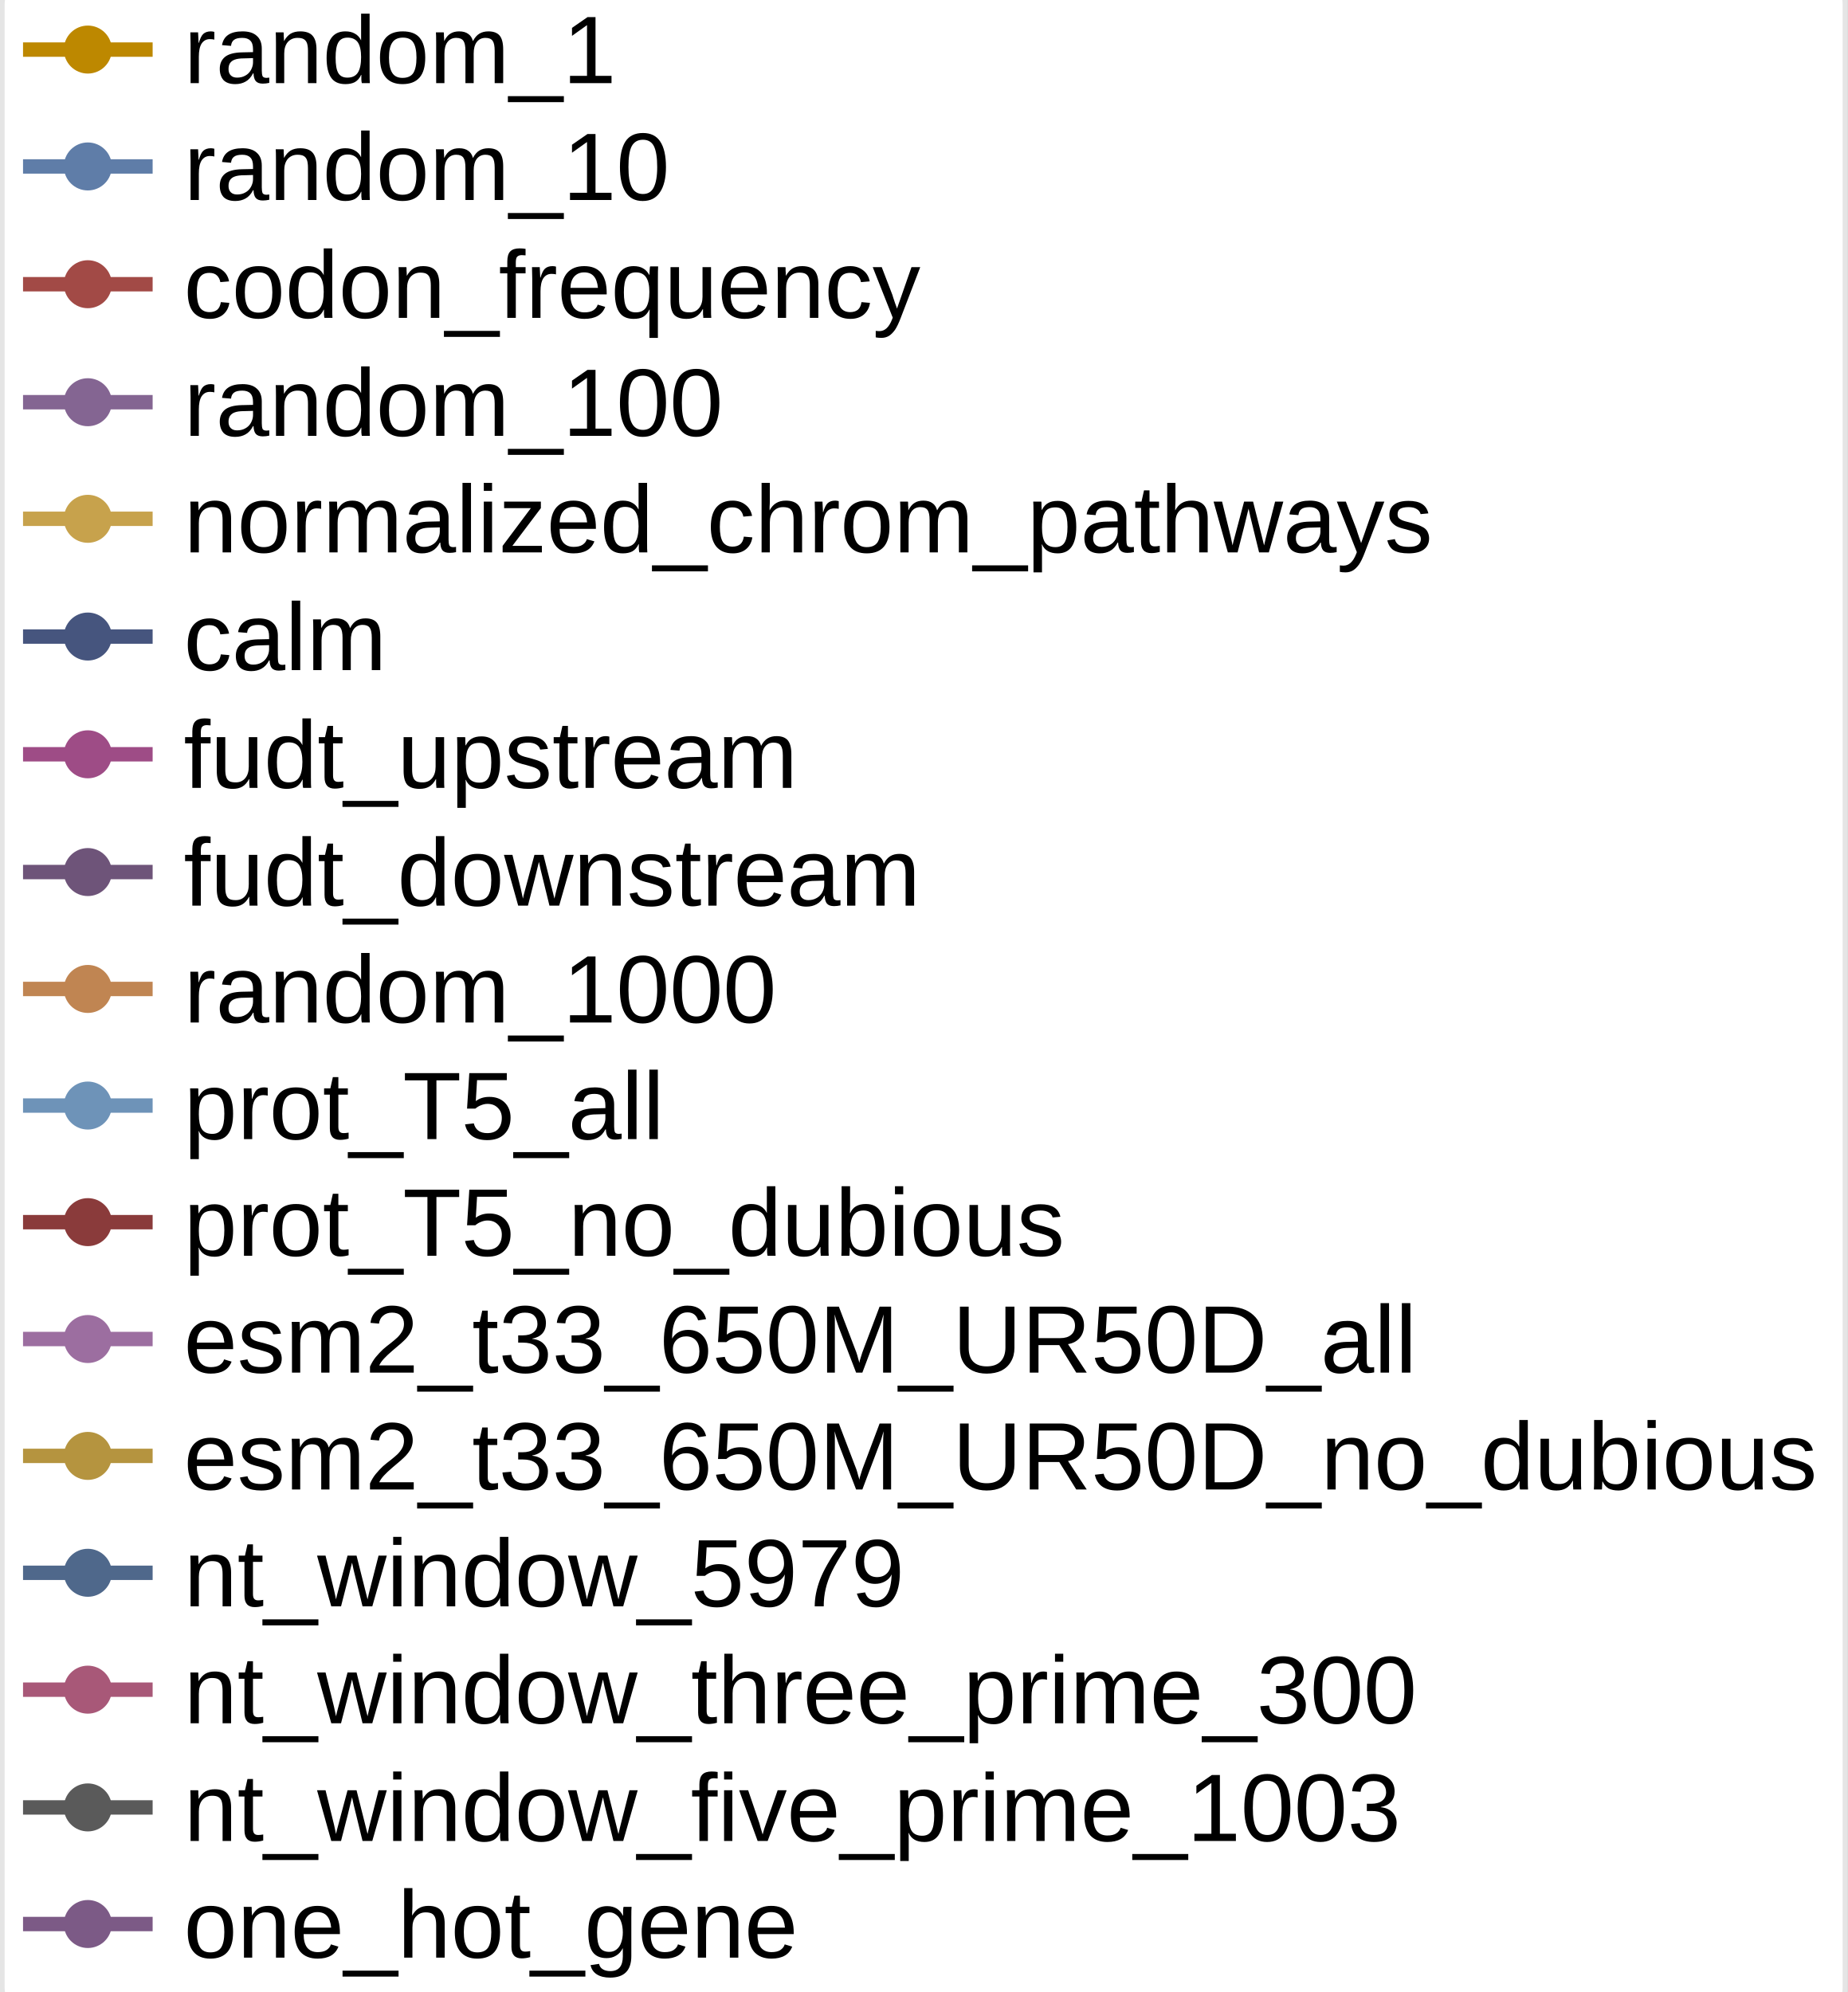
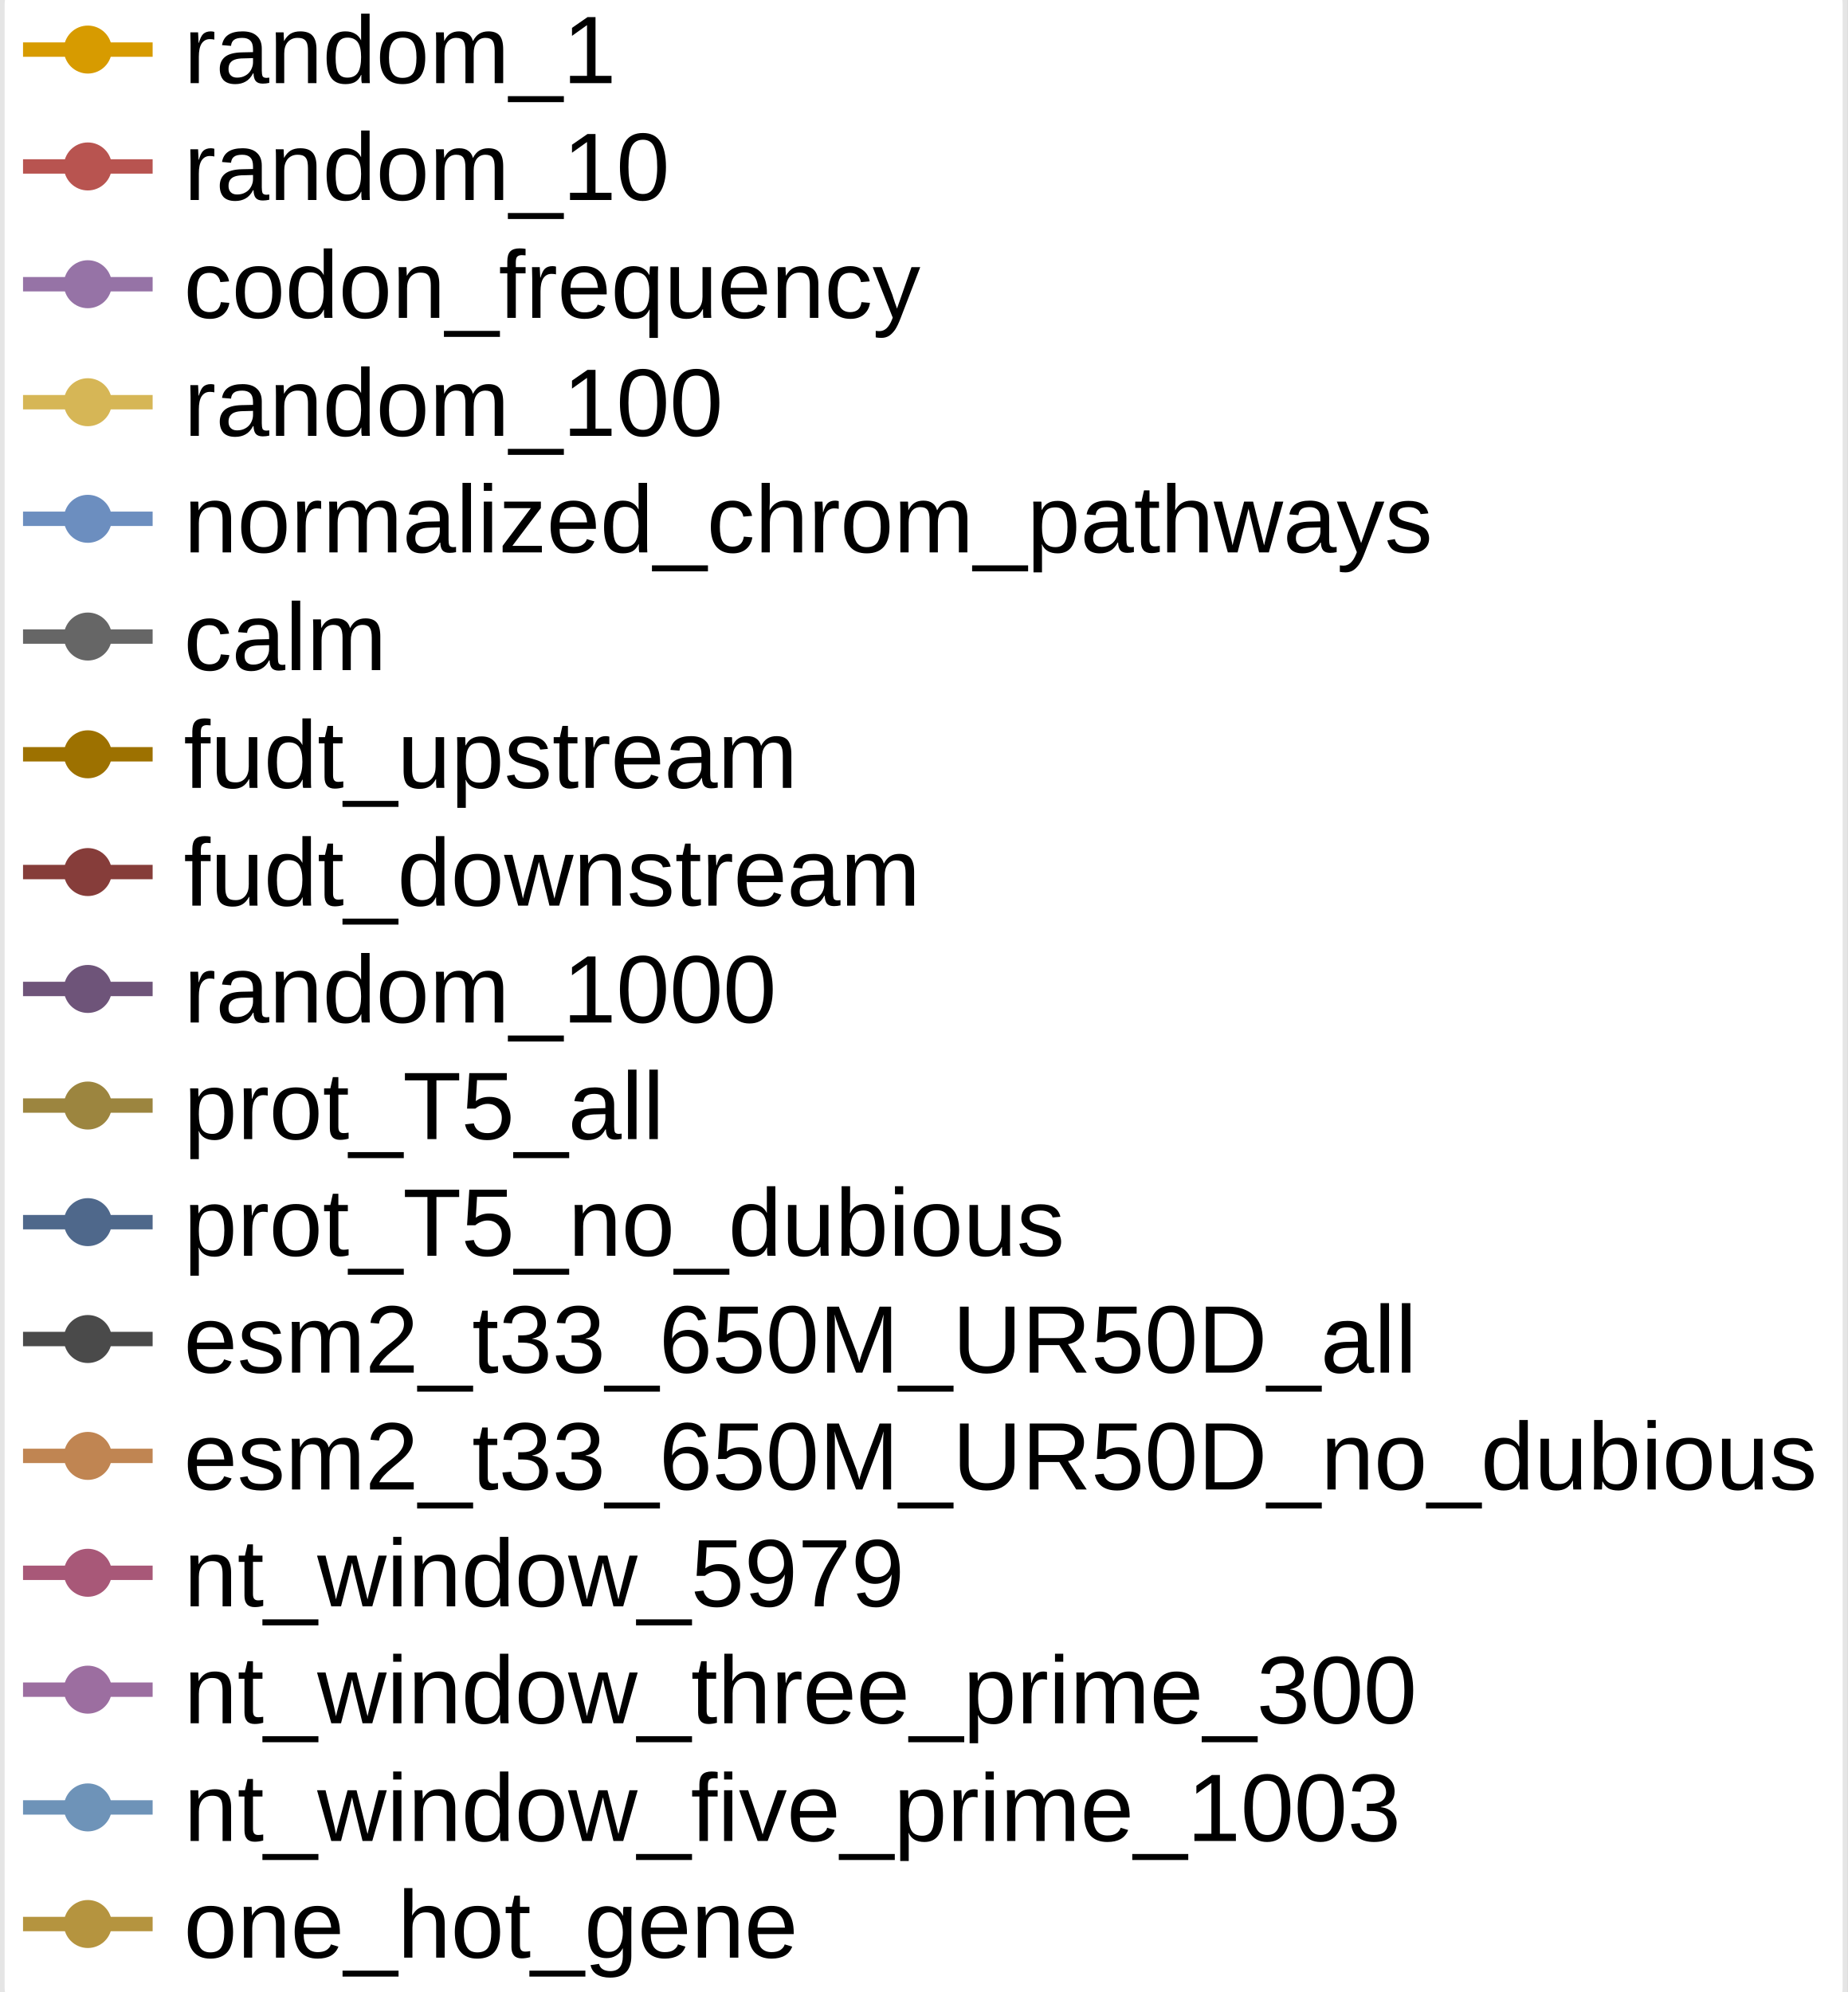
<svg xmlns="http://www.w3.org/2000/svg" xmlns:xlink="http://www.w3.org/1999/xlink" width="160.333" height="172.917" viewBox="0 0 160.333 172.917" version="1.1">
  <g transform="scale(1.388889)">
    <defs>
      <style type="text/css">*{stroke-linejoin: round; stroke-linecap: butt}</style>
    </defs>
    <g id="figure_1">
      <g id="patch_1">
        <path d="M 0 124.5  L 115.44 124.5  L 115.44 0  L 0 0  z " style="fill: #ffffff" />
      </g>
      <g id="axes_1">
        <g id="legend_1">
          <g id="patch_2">
            <path d="M 1.289 125.414  L 114.151 125.414  Q 115.351 125.414 115.351 124.214  L 115.351 0.286  Q 115.351 -0.914 114.151 -0.914  L 1.289 -0.914  Q 0.089 -0.914 0.089 0.286  L 0.089 124.214  Q 0.089 125.414 1.289 125.414  z " style="fill: #ffffff; opacity: 0.5; stroke: #cccccc; stroke-width: 0.4; stroke-linejoin: miter" />
          </g>
          <g id="line2d_1">
-             <path d="M 1.889 3.098  L 5.489 3.098  L 9.089 3.098  " style="fill: none; stroke: #bd8800; stroke-width: 0.9; stroke-linecap: square" />
-             <defs>
-               <path id="m0e86703c79" d="M 0 1  C 0.265 1 0.52 0.895 0.707 0.707  C 0.895 0.52 1 0.265 1 0  C 1 -0.265 0.895 -0.52 0.707 -0.707  C 0.52 -0.895 0.265 -1 0 -1  C -0.265 -1 -0.52 -0.895 -0.707 -0.707  C -0.895 -0.52 -1 -0.265 -1 0  C -1 0.265 -0.895 0.52 -0.707 0.707  C -0.52 0.895 -0.265 1 0 1  z " style="stroke: #bd8800" />
-             </defs>
-             <g>
-               <use xlink:href="#m0e86703c79" x="5.489" y="3.098" style="fill: #bd8800; stroke: #bd8800" />
+             <path d="M 1.889 3.098  L 5.489 3.098  L 9.089 3.098  " style="fill: none; stroke: #d79b00; stroke-width: 0.9; stroke-linecap: square" />
+             <defs>
+               <path id="md486091683" d="M 0 1  C 0.265 1 0.52 0.895 0.707 0.707  C 0.895 0.52 1 0.265 1 0  C 1 -0.265 0.895 -0.52 0.707 -0.707  C 0.52 -0.895 0.265 -1 0 -1  C -0.265 -1 -0.52 -0.895 -0.707 -0.707  C -0.895 -0.52 -1 -0.265 -1 0  C -1 0.265 -0.895 0.52 -0.707 0.707  C -0.52 0.895 -0.265 1 0 1  z " style="stroke: #d79b00" />
+             </defs>
+             <g>
+               <use xlink:href="#md486091683" x="5.489" y="3.098" style="fill: #d79b00; stroke: #d79b00" />
            </g>
          </g>
          <g id="text_1">
            <text style="font: 6px 'Arial', 'Helvetica', 'DejaVu Sans', sans-serif; text-anchor: start" x="11.489" y="5.198" transform="rotate(-0 11.48859 5.198437)">random_1</text>
          </g>
          <g id="line2d_2">
-             <path d="M 1.889 10.403  L 5.489 10.403  L 9.089 10.403  " style="fill: none; stroke: #5f7da8; stroke-width: 0.9; stroke-linecap: square" />
-             <defs>
-               <path id="mfa27beb8cc" d="M 0 1  C 0.265 1 0.52 0.895 0.707 0.707  C 0.895 0.52 1 0.265 1 0  C 1 -0.265 0.895 -0.52 0.707 -0.707  C 0.52 -0.895 0.265 -1 0 -1  C -0.265 -1 -0.52 -0.895 -0.707 -0.707  C -0.895 -0.52 -1 -0.265 -1 0  C -1 0.265 -0.895 0.52 -0.707 0.707  C -0.52 0.895 -0.265 1 0 1  z " style="stroke: #5f7da8" />
-             </defs>
-             <g>
-               <use xlink:href="#mfa27beb8cc" x="5.489" y="10.403" style="fill: #5f7da8; stroke: #5f7da8" />
+             <path d="M 1.889 10.403  L 5.489 10.403  L 9.089 10.403  " style="fill: none; stroke: #b85450; stroke-width: 0.9; stroke-linecap: square" />
+             <defs>
+               <path id="meadba3f682" d="M 0 1  C 0.265 1 0.52 0.895 0.707 0.707  C 0.895 0.52 1 0.265 1 0  C 1 -0.265 0.895 -0.52 0.707 -0.707  C 0.52 -0.895 0.265 -1 0 -1  C -0.265 -1 -0.52 -0.895 -0.707 -0.707  C -0.895 -0.52 -1 -0.265 -1 0  C -1 0.265 -0.895 0.52 -0.707 0.707  C -0.52 0.895 -0.265 1 0 1  z " style="stroke: #b85450" />
+             </defs>
+             <g>
+               <use xlink:href="#meadba3f682" x="5.489" y="10.403" style="fill: #b85450; stroke: #b85450" />
            </g>
          </g>
          <g id="text_2">
            <text style="font: 6px 'Arial', 'Helvetica', 'DejaVu Sans', sans-serif; text-anchor: start" x="11.489" y="12.503" transform="rotate(-0 11.48859 12.50344)">random_10</text>
          </g>
          <g id="line2d_3">
-             <path d="M 1.889 17.764  L 5.489 17.764  L 9.089 17.764  " style="fill: none; stroke: #a24a46; stroke-width: 0.9; stroke-linecap: square" />
-             <defs>
-               <path id="m9b06aed56c" d="M 0 1  C 0.265 1 0.52 0.895 0.707 0.707  C 0.895 0.52 1 0.265 1 0  C 1 -0.265 0.895 -0.52 0.707 -0.707  C 0.52 -0.895 0.265 -1 0 -1  C -0.265 -1 -0.52 -0.895 -0.707 -0.707  C -0.895 -0.52 -1 -0.265 -1 0  C -1 0.265 -0.895 0.52 -0.707 0.707  C -0.52 0.895 -0.265 1 0 1  z " style="stroke: #a24a46" />
-             </defs>
-             <g>
-               <use xlink:href="#m9b06aed56c" x="5.489" y="17.764" style="fill: #a24a46; stroke: #a24a46" />
+             <path d="M 1.889 17.764  L 5.489 17.764  L 9.089 17.764  " style="fill: none; stroke: #9673a6; stroke-width: 0.9; stroke-linecap: square" />
+             <defs>
+               <path id="mee66506066" d="M 0 1  C 0.265 1 0.52 0.895 0.707 0.707  C 0.895 0.52 1 0.265 1 0  C 1 -0.265 0.895 -0.52 0.707 -0.707  C 0.52 -0.895 0.265 -1 0 -1  C -0.265 -1 -0.52 -0.895 -0.707 -0.707  C -0.895 -0.52 -1 -0.265 -1 0  C -1 0.265 -0.895 0.52 -0.707 0.707  C -0.52 0.895 -0.265 1 0 1  z " style="stroke: #9673a6" />
+             </defs>
+             <g>
+               <use xlink:href="#mee66506066" x="5.489" y="17.764" style="fill: #9673a6; stroke: #9673a6" />
            </g>
          </g>
          <g id="text_3">
            <text style="font: 6px 'Arial', 'Helvetica', 'DejaVu Sans', sans-serif; text-anchor: start" x="11.489" y="19.864" transform="rotate(-0 11.48859 19.86375)">codon_frequency</text>
          </g>
          <g id="line2d_4">
-             <path d="M 1.889 25.139  L 5.489 25.139  L 9.089 25.139  " style="fill: none; stroke: #846592; stroke-width: 0.9; stroke-linecap: square" />
-             <defs>
-               <path id="m10e2b63183" d="M 0 1  C 0.265 1 0.52 0.895 0.707 0.707  C 0.895 0.52 1 0.265 1 0  C 1 -0.265 0.895 -0.52 0.707 -0.707  C 0.52 -0.895 0.265 -1 0 -1  C -0.265 -1 -0.52 -0.895 -0.707 -0.707  C -0.895 -0.52 -1 -0.265 -1 0  C -1 0.265 -0.895 0.52 -0.707 0.707  C -0.52 0.895 -0.265 1 0 1  z " style="stroke: #846592" />
-             </defs>
-             <g>
-               <use xlink:href="#m10e2b63183" x="5.489" y="25.139" style="fill: #846592; stroke: #846592" />
+             <path d="M 1.889 25.139  L 5.489 25.139  L 9.089 25.139  " style="fill: none; stroke: #d6b656; stroke-width: 0.9; stroke-linecap: square" />
+             <defs>
+               <path id="mb23b355ba8" d="M 0 1  C 0.265 1 0.52 0.895 0.707 0.707  C 0.895 0.52 1 0.265 1 0  C 1 -0.265 0.895 -0.52 0.707 -0.707  C 0.52 -0.895 0.265 -1 0 -1  C -0.265 -1 -0.52 -0.895 -0.707 -0.707  C -0.895 -0.52 -1 -0.265 -1 0  C -1 0.265 -0.895 0.52 -0.707 0.707  C -0.52 0.895 -0.265 1 0 1  z " style="stroke: #d6b656" />
+             </defs>
+             <g>
+               <use xlink:href="#mb23b355ba8" x="5.489" y="25.139" style="fill: #d6b656; stroke: #d6b656" />
            </g>
          </g>
          <g id="text_4">
            <text style="font: 6px 'Arial', 'Helvetica', 'DejaVu Sans', sans-serif; text-anchor: start" x="11.489" y="27.239" transform="rotate(-0 11.48859 27.23906)">random_100</text>
          </g>
          <g id="line2d_5">
-             <path d="M 1.889 32.426  L 5.489 32.426  L 9.089 32.426  " style="fill: none; stroke: #c7a24c; stroke-width: 0.9; stroke-linecap: square" />
-             <defs>
-               <path id="m9909305152" d="M 0 1  C 0.265 1 0.52 0.895 0.707 0.707  C 0.895 0.52 1 0.265 1 0  C 1 -0.265 0.895 -0.52 0.707 -0.707  C 0.52 -0.895 0.265 -1 0 -1  C -0.265 -1 -0.52 -0.895 -0.707 -0.707  C -0.895 -0.52 -1 -0.265 -1 0  C -1 0.265 -0.895 0.52 -0.707 0.707  C -0.52 0.895 -0.265 1 0 1  z " style="stroke: #c7a24c" />
-             </defs>
-             <g>
-               <use xlink:href="#m9909305152" x="5.489" y="32.426" style="fill: #c7a24c; stroke: #c7a24c" />
+             <path d="M 1.889 32.426  L 5.489 32.426  L 9.089 32.426  " style="fill: none; stroke: #6c8ebf; stroke-width: 0.9; stroke-linecap: square" />
+             <defs>
+               <path id="mc844077edf" d="M 0 1  C 0.265 1 0.52 0.895 0.707 0.707  C 0.895 0.52 1 0.265 1 0  C 1 -0.265 0.895 -0.52 0.707 -0.707  C 0.52 -0.895 0.265 -1 0 -1  C -0.265 -1 -0.52 -0.895 -0.707 -0.707  C -0.895 -0.52 -1 -0.265 -1 0  C -1 0.265 -0.895 0.52 -0.707 0.707  C -0.52 0.895 -0.265 1 0 1  z " style="stroke: #6c8ebf" />
+             </defs>
+             <g>
+               <use xlink:href="#mc844077edf" x="5.489" y="32.426" style="fill: #6c8ebf; stroke: #6c8ebf" />
            </g>
          </g>
          <g id="text_5">
            <text style="font: 6px 'Arial', 'Helvetica', 'DejaVu Sans', sans-serif; text-anchor: start" x="11.489" y="34.526" transform="rotate(-0 11.48859 34.52625)">normalized_chrom_pathways</text>
          </g>
          <g id="line2d_6">
-             <path d="M 1.889 39.784  L 5.489 39.784  L 9.089 39.784  " style="fill: none; stroke: #46557e; stroke-width: 0.9; stroke-linecap: square" />
-             <defs>
-               <path id="m525242f3e0" d="M 0 1  C 0.265 1 0.52 0.895 0.707 0.707  C 0.895 0.52 1 0.265 1 0  C 1 -0.265 0.895 -0.52 0.707 -0.707  C 0.52 -0.895 0.265 -1 0 -1  C -0.265 -1 -0.52 -0.895 -0.707 -0.707  C -0.895 -0.52 -1 -0.265 -1 0  C -1 0.265 -0.895 0.52 -0.707 0.707  C -0.52 0.895 -0.265 1 0 1  z " style="stroke: #46557e" />
-             </defs>
-             <g>
-               <use xlink:href="#m525242f3e0" x="5.489" y="39.784" style="fill: #46557e; stroke: #46557e" />
+             <path d="M 1.889 39.784  L 5.489 39.784  L 9.089 39.784  " style="fill: none; stroke: #666666; stroke-width: 0.9; stroke-linecap: square" />
+             <defs>
+               <path id="md75c713952" d="M 0 1  C 0.265 1 0.52 0.895 0.707 0.707  C 0.895 0.52 1 0.265 1 0  C 1 -0.265 0.895 -0.52 0.707 -0.707  C 0.52 -0.895 0.265 -1 0 -1  C -0.265 -1 -0.52 -0.895 -0.707 -0.707  C -0.895 -0.52 -1 -0.265 -1 0  C -1 0.265 -0.895 0.52 -0.707 0.707  C -0.52 0.895 -0.265 1 0 1  z " style="stroke: #666666" />
+             </defs>
+             <g>
+               <use xlink:href="#md75c713952" x="5.489" y="39.784" style="fill: #666666; stroke: #666666" />
            </g>
          </g>
          <g id="text_6">
            <text style="font: 6px 'Arial', 'Helvetica', 'DejaVu Sans', sans-serif; text-anchor: start" x="11.489" y="41.884" transform="rotate(-0 11.48859 41.88375)">calm</text>
          </g>
          <g id="line2d_7">
-             <path d="M 1.889 47.144  L 5.489 47.144  L 9.089 47.144  " style="fill: none; stroke: #9e4c86; stroke-width: 0.9; stroke-linecap: square" />
-             <defs>
-               <path id="mf64612a327" d="M 0 1  C 0.265 1 0.52 0.895 0.707 0.707  C 0.895 0.52 1 0.265 1 0  C 1 -0.265 0.895 -0.52 0.707 -0.707  C 0.52 -0.895 0.265 -1 0 -1  C -0.265 -1 -0.52 -0.895 -0.707 -0.707  C -0.895 -0.52 -1 -0.265 -1 0  C -1 0.265 -0.895 0.52 -0.707 0.707  C -0.52 0.895 -0.265 1 0 1  z " style="stroke: #9e4c86" />
-             </defs>
-             <g>
-               <use xlink:href="#mf64612a327" x="5.489" y="47.144" style="fill: #9e4c86; stroke: #9e4c86" />
+             <path d="M 1.889 47.144  L 5.489 47.144  L 9.089 47.144  " style="fill: none; stroke: #9d7100; stroke-width: 0.9; stroke-linecap: square" />
+             <defs>
+               <path id="mbed403a075" d="M 0 1  C 0.265 1 0.52 0.895 0.707 0.707  C 0.895 0.52 1 0.265 1 0  C 1 -0.265 0.895 -0.52 0.707 -0.707  C 0.52 -0.895 0.265 -1 0 -1  C -0.265 -1 -0.52 -0.895 -0.707 -0.707  C -0.895 -0.52 -1 -0.265 -1 0  C -1 0.265 -0.895 0.52 -0.707 0.707  C -0.52 0.895 -0.265 1 0 1  z " style="stroke: #9d7100" />
+             </defs>
+             <g>
+               <use xlink:href="#mbed403a075" x="5.489" y="47.144" style="fill: #9d7100; stroke: #9d7100" />
            </g>
          </g>
          <g id="text_7">
            <text style="font: 6px 'Arial', 'Helvetica', 'DejaVu Sans', sans-serif; text-anchor: start" x="11.489" y="49.244" transform="rotate(-0 11.48859 49.24406)">fudt_upstream</text>
          </g>
          <g id="line2d_8">
-             <path d="M 1.889 54.504  L 5.489 54.504  L 9.089 54.504  " style="fill: none; stroke: #6e5479; stroke-width: 0.9; stroke-linecap: square" />
-             <defs>
-               <path id="meab8c9f116" d="M 0 1  C 0.265 1 0.52 0.895 0.707 0.707  C 0.895 0.52 1 0.265 1 0  C 1 -0.265 0.895 -0.52 0.707 -0.707  C 0.52 -0.895 0.265 -1 0 -1  C -0.265 -1 -0.52 -0.895 -0.707 -0.707  C -0.895 -0.52 -1 -0.265 -1 0  C -1 0.265 -0.895 0.52 -0.707 0.707  C -0.52 0.895 -0.265 1 0 1  z " style="stroke: #6e5479" />
-             </defs>
-             <g>
-               <use xlink:href="#meab8c9f116" x="5.489" y="54.504" style="fill: #6e5479; stroke: #6e5479" />
+             <path d="M 1.889 54.504  L 5.489 54.504  L 9.089 54.504  " style="fill: none; stroke: #863d3a; stroke-width: 0.9; stroke-linecap: square" />
+             <defs>
+               <path id="m33153731df" d="M 0 1  C 0.265 1 0.52 0.895 0.707 0.707  C 0.895 0.52 1 0.265 1 0  C 1 -0.265 0.895 -0.52 0.707 -0.707  C 0.52 -0.895 0.265 -1 0 -1  C -0.265 -1 -0.52 -0.895 -0.707 -0.707  C -0.895 -0.52 -1 -0.265 -1 0  C -1 0.265 -0.895 0.52 -0.707 0.707  C -0.52 0.895 -0.265 1 0 1  z " style="stroke: #863d3a" />
+             </defs>
+             <g>
+               <use xlink:href="#m33153731df" x="5.489" y="54.504" style="fill: #863d3a; stroke: #863d3a" />
            </g>
          </g>
          <g id="text_8">
            <text style="font: 6px 'Arial', 'Helvetica', 'DejaVu Sans', sans-serif; text-anchor: start" x="11.489" y="56.604" transform="rotate(-0 11.48859 56.60437)">fudt_downstream</text>
          </g>
          <g id="line2d_9">
-             <path d="M 1.889 61.809  L 5.489 61.809  L 9.089 61.809  " style="fill: none; stroke: #c08552; stroke-width: 0.9; stroke-linecap: square" />
-             <defs>
-               <path id="ma2af11bb52" d="M 0 1  C 0.265 1 0.52 0.895 0.707 0.707  C 0.895 0.52 1 0.265 1 0  C 1 -0.265 0.895 -0.52 0.707 -0.707  C 0.52 -0.895 0.265 -1 0 -1  C -0.265 -1 -0.52 -0.895 -0.707 -0.707  C -0.895 -0.52 -1 -0.265 -1 0  C -1 0.265 -0.895 0.52 -0.707 0.707  C -0.52 0.895 -0.265 1 0 1  z " style="stroke: #c08552" />
-             </defs>
-             <g>
-               <use xlink:href="#ma2af11bb52" x="5.489" y="61.809" style="fill: #c08552; stroke: #c08552" />
+             <path d="M 1.889 61.809  L 5.489 61.809  L 9.089 61.809  " style="fill: none; stroke: #6e5479; stroke-width: 0.9; stroke-linecap: square" />
+             <defs>
+               <path id="m2e07d8e925" d="M 0 1  C 0.265 1 0.52 0.895 0.707 0.707  C 0.895 0.52 1 0.265 1 0  C 1 -0.265 0.895 -0.52 0.707 -0.707  C 0.52 -0.895 0.265 -1 0 -1  C -0.265 -1 -0.52 -0.895 -0.707 -0.707  C -0.895 -0.52 -1 -0.265 -1 0  C -1 0.265 -0.895 0.52 -0.707 0.707  C -0.52 0.895 -0.265 1 0 1  z " style="stroke: #6e5479" />
+             </defs>
+             <g>
+               <use xlink:href="#m2e07d8e925" x="5.489" y="61.809" style="fill: #6e5479; stroke: #6e5479" />
            </g>
          </g>
          <g id="text_9">
            <text style="font: 6px 'Arial', 'Helvetica', 'DejaVu Sans', sans-serif; text-anchor: start" x="11.489" y="63.909" transform="rotate(-0 11.48859 63.90937)">random_1000</text>
          </g>
          <g id="line2d_10">
-             <path d="M 1.889 69.097  L 5.489 69.097  L 9.089 69.097  " style="fill: none; stroke: #6e93b8; stroke-width: 0.9; stroke-linecap: square" />
-             <defs>
-               <path id="m490d66d90c" d="M 0 1  C 0.265 1 0.52 0.895 0.707 0.707  C 0.895 0.52 1 0.265 1 0  C 1 -0.265 0.895 -0.52 0.707 -0.707  C 0.52 -0.895 0.265 -1 0 -1  C -0.265 -1 -0.52 -0.895 -0.707 -0.707  C -0.895 -0.52 -1 -0.265 -1 0  C -1 0.265 -0.895 0.52 -0.707 0.707  C -0.52 0.895 -0.265 1 0 1  z " style="stroke: #6e93b8" />
-             </defs>
-             <g>
-               <use xlink:href="#m490d66d90c" x="5.489" y="69.097" style="fill: #6e93b8; stroke: #6e93b8" />
+             <path d="M 1.889 69.097  L 5.489 69.097  L 9.089 69.097  " style="fill: none; stroke: #9c853f; stroke-width: 0.9; stroke-linecap: square" />
+             <defs>
+               <path id="m52a4127d0a" d="M 0 1  C 0.265 1 0.52 0.895 0.707 0.707  C 0.895 0.52 1 0.265 1 0  C 1 -0.265 0.895 -0.52 0.707 -0.707  C 0.52 -0.895 0.265 -1 0 -1  C -0.265 -1 -0.52 -0.895 -0.707 -0.707  C -0.895 -0.52 -1 -0.265 -1 0  C -1 0.265 -0.895 0.52 -0.707 0.707  C -0.52 0.895 -0.265 1 0 1  z " style="stroke: #9c853f" />
+             </defs>
+             <g>
+               <use xlink:href="#m52a4127d0a" x="5.489" y="69.097" style="fill: #9c853f; stroke: #9c853f" />
            </g>
          </g>
          <g id="text_10">
            <text style="font: 6px 'Arial', 'Helvetica', 'DejaVu Sans', sans-serif; text-anchor: start" x="11.489" y="71.197" transform="rotate(-0 11.48859 71.19656)">prot_T5_all</text>
          </g>
          <g id="line2d_11">
-             <path d="M 1.889 76.384  L 5.489 76.384  L 9.089 76.384  " style="fill: none; stroke: #8a3b3b; stroke-width: 0.9; stroke-linecap: square" />
-             <defs>
-               <path id="m51e50f3b72" d="M 0 1  C 0.265 1 0.52 0.895 0.707 0.707  C 0.895 0.52 1 0.265 1 0  C 1 -0.265 0.895 -0.52 0.707 -0.707  C 0.52 -0.895 0.265 -1 0 -1  C -0.265 -1 -0.52 -0.895 -0.707 -0.707  C -0.895 -0.52 -1 -0.265 -1 0  C -1 0.265 -0.895 0.52 -0.707 0.707  C -0.52 0.895 -0.265 1 0 1  z " style="stroke: #8a3b3b" />
-             </defs>
-             <g>
-               <use xlink:href="#m51e50f3b72" x="5.489" y="76.384" style="fill: #8a3b3b; stroke: #8a3b3b" />
+             <path d="M 1.889 76.384  L 5.489 76.384  L 9.089 76.384  " style="fill: none; stroke: #4f688b; stroke-width: 0.9; stroke-linecap: square" />
+             <defs>
+               <path id="md3e8b78adb" d="M 0 1  C 0.265 1 0.52 0.895 0.707 0.707  C 0.895 0.52 1 0.265 1 0  C 1 -0.265 0.895 -0.52 0.707 -0.707  C 0.52 -0.895 0.265 -1 0 -1  C -0.265 -1 -0.52 -0.895 -0.707 -0.707  C -0.895 -0.52 -1 -0.265 -1 0  C -1 0.265 -0.895 0.52 -0.707 0.707  C -0.52 0.895 -0.265 1 0 1  z " style="stroke: #4f688b" />
+             </defs>
+             <g>
+               <use xlink:href="#md3e8b78adb" x="5.489" y="76.384" style="fill: #4f688b; stroke: #4f688b" />
            </g>
          </g>
          <g id="text_11">
            <text style="font: 6px 'Arial', 'Helvetica', 'DejaVu Sans', sans-serif; text-anchor: start" x="11.489" y="78.484" transform="rotate(-0 11.48859 78.48375)">prot_T5_no_dubious</text>
          </g>
          <g id="line2d_12">
-             <path d="M 1.889 83.689  L 5.489 83.689  L 9.089 83.689  " style="fill: none; stroke: #9c6ea0; stroke-width: 0.9; stroke-linecap: square" />
-             <defs>
-               <path id="m6921795c52" d="M 0 1  C 0.265 1 0.52 0.895 0.707 0.707  C 0.895 0.52 1 0.265 1 0  C 1 -0.265 0.895 -0.52 0.707 -0.707  C 0.52 -0.895 0.265 -1 0 -1  C -0.265 -1 -0.52 -0.895 -0.707 -0.707  C -0.895 -0.52 -1 -0.265 -1 0  C -1 0.265 -0.895 0.52 -0.707 0.707  C -0.52 0.895 -0.265 1 0 1  z " style="stroke: #9c6ea0" />
-             </defs>
-             <g>
-               <use xlink:href="#m6921795c52" x="5.489" y="83.689" style="fill: #9c6ea0; stroke: #9c6ea0" />
+             <path d="M 1.889 83.689  L 5.489 83.689  L 9.089 83.689  " style="fill: none; stroke: #4a4a4a; stroke-width: 0.9; stroke-linecap: square" />
+             <defs>
+               <path id="m0357935509" d="M 0 1  C 0.265 1 0.52 0.895 0.707 0.707  C 0.895 0.52 1 0.265 1 0  C 1 -0.265 0.895 -0.52 0.707 -0.707  C 0.52 -0.895 0.265 -1 0 -1  C -0.265 -1 -0.52 -0.895 -0.707 -0.707  C -0.895 -0.52 -1 -0.265 -1 0  C -1 0.265 -0.895 0.52 -0.707 0.707  C -0.52 0.895 -0.265 1 0 1  z " style="stroke: #4a4a4a" />
+             </defs>
+             <g>
+               <use xlink:href="#m0357935509" x="5.489" y="83.689" style="fill: #4a4a4a; stroke: #4a4a4a" />
            </g>
          </g>
          <g id="text_12">
            <text style="font: 6px 'Arial', 'Helvetica', 'DejaVu Sans', sans-serif; text-anchor: start" x="11.489" y="85.789" transform="rotate(-0 11.48859 85.78875)">esm2_t33_650M_UR50D_all</text>
          </g>
          <g id="line2d_13">
-             <path d="M 1.889 90.994  L 5.489 90.994  L 9.089 90.994  " style="fill: none; stroke: #b5943f; stroke-width: 0.9; stroke-linecap: square" />
-             <defs>
-               <path id="m96fae681b2" d="M 0 1  C 0.265 1 0.52 0.895 0.707 0.707  C 0.895 0.52 1 0.265 1 0  C 1 -0.265 0.895 -0.52 0.707 -0.707  C 0.52 -0.895 0.265 -1 0 -1  C -0.265 -1 -0.52 -0.895 -0.707 -0.707  C -0.895 -0.52 -1 -0.265 -1 0  C -1 0.265 -0.895 0.52 -0.707 0.707  C -0.52 0.895 -0.265 1 0 1  z " style="stroke: #b5943f" />
-             </defs>
-             <g>
-               <use xlink:href="#m96fae681b2" x="5.489" y="90.994" style="fill: #b5943f; stroke: #b5943f" />
+             <path d="M 1.889 90.994  L 5.489 90.994  L 9.089 90.994  " style="fill: none; stroke: #c08552; stroke-width: 0.9; stroke-linecap: square" />
+             <defs>
+               <path id="m9817669568" d="M 0 1  C 0.265 1 0.52 0.895 0.707 0.707  C 0.895 0.52 1 0.265 1 0  C 1 -0.265 0.895 -0.52 0.707 -0.707  C 0.52 -0.895 0.265 -1 0 -1  C -0.265 -1 -0.52 -0.895 -0.707 -0.707  C -0.895 -0.52 -1 -0.265 -1 0  C -1 0.265 -0.895 0.52 -0.707 0.707  C -0.52 0.895 -0.265 1 0 1  z " style="stroke: #c08552" />
+             </defs>
+             <g>
+               <use xlink:href="#m9817669568" x="5.489" y="90.994" style="fill: #c08552; stroke: #c08552" />
            </g>
          </g>
          <g id="text_13">
            <text style="font: 6px 'Arial', 'Helvetica', 'DejaVu Sans', sans-serif; text-anchor: start" x="11.489" y="93.094" transform="rotate(-0 11.48859 93.09375)">esm2_t33_650M_UR50D_no_dubious</text>
          </g>
          <g id="line2d_14">
-             <path d="M 1.889 98.299  L 5.489 98.299  L 9.089 98.299  " style="fill: none; stroke: #4f688b; stroke-width: 0.9; stroke-linecap: square" />
-             <defs>
-               <path id="m2b3ce72916" d="M 0 1  C 0.265 1 0.52 0.895 0.707 0.707  C 0.895 0.52 1 0.265 1 0  C 1 -0.265 0.895 -0.52 0.707 -0.707  C 0.52 -0.895 0.265 -1 0 -1  C -0.265 -1 -0.52 -0.895 -0.707 -0.707  C -0.895 -0.52 -1 -0.265 -1 0  C -1 0.265 -0.895 0.52 -0.707 0.707  C -0.52 0.895 -0.265 1 0 1  z " style="stroke: #4f688b" />
-             </defs>
-             <g>
-               <use xlink:href="#m2b3ce72916" x="5.489" y="98.299" style="fill: #4f688b; stroke: #4f688b" />
+             <path d="M 1.889 98.299  L 5.489 98.299  L 9.089 98.299  " style="fill: none; stroke: #a85878; stroke-width: 0.9; stroke-linecap: square" />
+             <defs>
+               <path id="m2124b1f3e0" d="M 0 1  C 0.265 1 0.52 0.895 0.707 0.707  C 0.895 0.52 1 0.265 1 0  C 1 -0.265 0.895 -0.52 0.707 -0.707  C 0.52 -0.895 0.265 -1 0 -1  C -0.265 -1 -0.52 -0.895 -0.707 -0.707  C -0.895 -0.52 -1 -0.265 -1 0  C -1 0.265 -0.895 0.52 -0.707 0.707  C -0.52 0.895 -0.265 1 0 1  z " style="stroke: #a85878" />
+             </defs>
+             <g>
+               <use xlink:href="#m2124b1f3e0" x="5.489" y="98.299" style="fill: #a85878; stroke: #a85878" />
            </g>
          </g>
          <g id="text_14">
            <text style="font: 6px 'Arial', 'Helvetica', 'DejaVu Sans', sans-serif; text-anchor: start" x="11.489" y="100.399" transform="rotate(-0 11.48859 100.3988)">nt_window_5979</text>
          </g>
          <g id="line2d_15">
-             <path d="M 1.889 105.604  L 5.489 105.604  L 9.089 105.604  " style="fill: none; stroke: #a85878; stroke-width: 0.9; stroke-linecap: square" />
-             <defs>
-               <path id="m1c1756ff88" d="M 0 1  C 0.265 1 0.52 0.895 0.707 0.707  C 0.895 0.52 1 0.265 1 0  C 1 -0.265 0.895 -0.52 0.707 -0.707  C 0.52 -0.895 0.265 -1 0 -1  C -0.265 -1 -0.52 -0.895 -0.707 -0.707  C -0.895 -0.52 -1 -0.265 -1 0  C -1 0.265 -0.895 0.52 -0.707 0.707  C -0.52 0.895 -0.265 1 0 1  z " style="stroke: #a85878" />
-             </defs>
-             <g>
-               <use xlink:href="#m1c1756ff88" x="5.489" y="105.604" style="fill: #a85878; stroke: #a85878" />
+             <path d="M 1.889 105.604  L 5.489 105.604  L 9.089 105.604  " style="fill: none; stroke: #9c6ea0; stroke-width: 0.9; stroke-linecap: square" />
+             <defs>
+               <path id="mc28caadecb" d="M 0 1  C 0.265 1 0.52 0.895 0.707 0.707  C 0.895 0.52 1 0.265 1 0  C 1 -0.265 0.895 -0.52 0.707 -0.707  C 0.52 -0.895 0.265 -1 0 -1  C -0.265 -1 -0.52 -0.895 -0.707 -0.707  C -0.895 -0.52 -1 -0.265 -1 0  C -1 0.265 -0.895 0.52 -0.707 0.707  C -0.52 0.895 -0.265 1 0 1  z " style="stroke: #9c6ea0" />
+             </defs>
+             <g>
+               <use xlink:href="#mc28caadecb" x="5.489" y="105.604" style="fill: #9c6ea0; stroke: #9c6ea0" />
            </g>
          </g>
          <g id="text_15">
            <text style="font: 6px 'Arial', 'Helvetica', 'DejaVu Sans', sans-serif; text-anchor: start" x="11.489" y="107.704" transform="rotate(-0 11.48859 107.7037)">nt_window_three_prime_300</text>
          </g>
          <g id="line2d_16">
-             <path d="M 1.889 112.964  L 5.489 112.964  L 9.089 112.964  " style="fill: none; stroke: #5a5a5a; stroke-width: 0.9; stroke-linecap: square" />
-             <defs>
-               <path id="m052fb1e3f2" d="M 0 1  C 0.265 1 0.52 0.895 0.707 0.707  C 0.895 0.52 1 0.265 1 0  C 1 -0.265 0.895 -0.52 0.707 -0.707  C 0.52 -0.895 0.265 -1 0 -1  C -0.265 -1 -0.52 -0.895 -0.707 -0.707  C -0.895 -0.52 -1 -0.265 -1 0  C -1 0.265 -0.895 0.52 -0.707 0.707  C -0.52 0.895 -0.265 1 0 1  z " style="stroke: #5a5a5a" />
-             </defs>
-             <g>
-               <use xlink:href="#m052fb1e3f2" x="5.489" y="112.964" style="fill: #5a5a5a; stroke: #5a5a5a" />
+             <path d="M 1.889 112.964  L 5.489 112.964  L 9.089 112.964  " style="fill: none; stroke: #6e93b8; stroke-width: 0.9; stroke-linecap: square" />
+             <defs>
+               <path id="me5ae70592a" d="M 0 1  C 0.265 1 0.52 0.895 0.707 0.707  C 0.895 0.52 1 0.265 1 0  C 1 -0.265 0.895 -0.52 0.707 -0.707  C 0.52 -0.895 0.265 -1 0 -1  C -0.265 -1 -0.52 -0.895 -0.707 -0.707  C -0.895 -0.52 -1 -0.265 -1 0  C -1 0.265 -0.895 0.52 -0.707 0.707  C -0.52 0.895 -0.265 1 0 1  z " style="stroke: #6e93b8" />
+             </defs>
+             <g>
+               <use xlink:href="#me5ae70592a" x="5.489" y="112.964" style="fill: #6e93b8; stroke: #6e93b8" />
            </g>
          </g>
          <g id="text_16">
            <text style="font: 6px 'Arial', 'Helvetica', 'DejaVu Sans', sans-serif; text-anchor: start" x="11.489" y="115.064" transform="rotate(-0 11.48859 115.0641)">nt_window_five_prime_1003</text>
          </g>
          <g id="line2d_17">
-             <path d="M 1.889 120.251  L 5.489 120.251  L 9.089 120.251  " style="fill: none; stroke: #7c5a86; stroke-width: 0.9; stroke-linecap: square" />
-             <defs>
-               <path id="mc62484cce6" d="M 0 1  C 0.265 1 0.52 0.895 0.707 0.707  C 0.895 0.52 1 0.265 1 0  C 1 -0.265 0.895 -0.52 0.707 -0.707  C 0.52 -0.895 0.265 -1 0 -1  C -0.265 -1 -0.52 -0.895 -0.707 -0.707  C -0.895 -0.52 -1 -0.265 -1 0  C -1 0.265 -0.895 0.52 -0.707 0.707  C -0.52 0.895 -0.265 1 0 1  z " style="stroke: #7c5a86" />
-             </defs>
-             <g>
-               <use xlink:href="#mc62484cce6" x="5.489" y="120.251" style="fill: #7c5a86; stroke: #7c5a86" />
+             <path d="M 1.889 120.251  L 5.489 120.251  L 9.089 120.251  " style="fill: none; stroke: #b5943f; stroke-width: 0.9; stroke-linecap: square" />
+             <defs>
+               <path id="m91058b2d43" d="M 0 1  C 0.265 1 0.52 0.895 0.707 0.707  C 0.895 0.52 1 0.265 1 0  C 1 -0.265 0.895 -0.52 0.707 -0.707  C 0.52 -0.895 0.265 -1 0 -1  C -0.265 -1 -0.52 -0.895 -0.707 -0.707  C -0.895 -0.52 -1 -0.265 -1 0  C -1 0.265 -0.895 0.52 -0.707 0.707  C -0.52 0.895 -0.265 1 0 1  z " style="stroke: #b5943f" />
+             </defs>
+             <g>
+               <use xlink:href="#m91058b2d43" x="5.489" y="120.251" style="fill: #b5943f; stroke: #b5943f" />
            </g>
          </g>
          <g id="text_17">
            <text style="font: 6px 'Arial', 'Helvetica', 'DejaVu Sans', sans-serif; text-anchor: start" x="11.489" y="122.351" transform="rotate(-0 11.48859 122.3512)">one_hot_gene</text>
          </g>
        </g>
      </g>
    </g>
  </g>
</svg>
